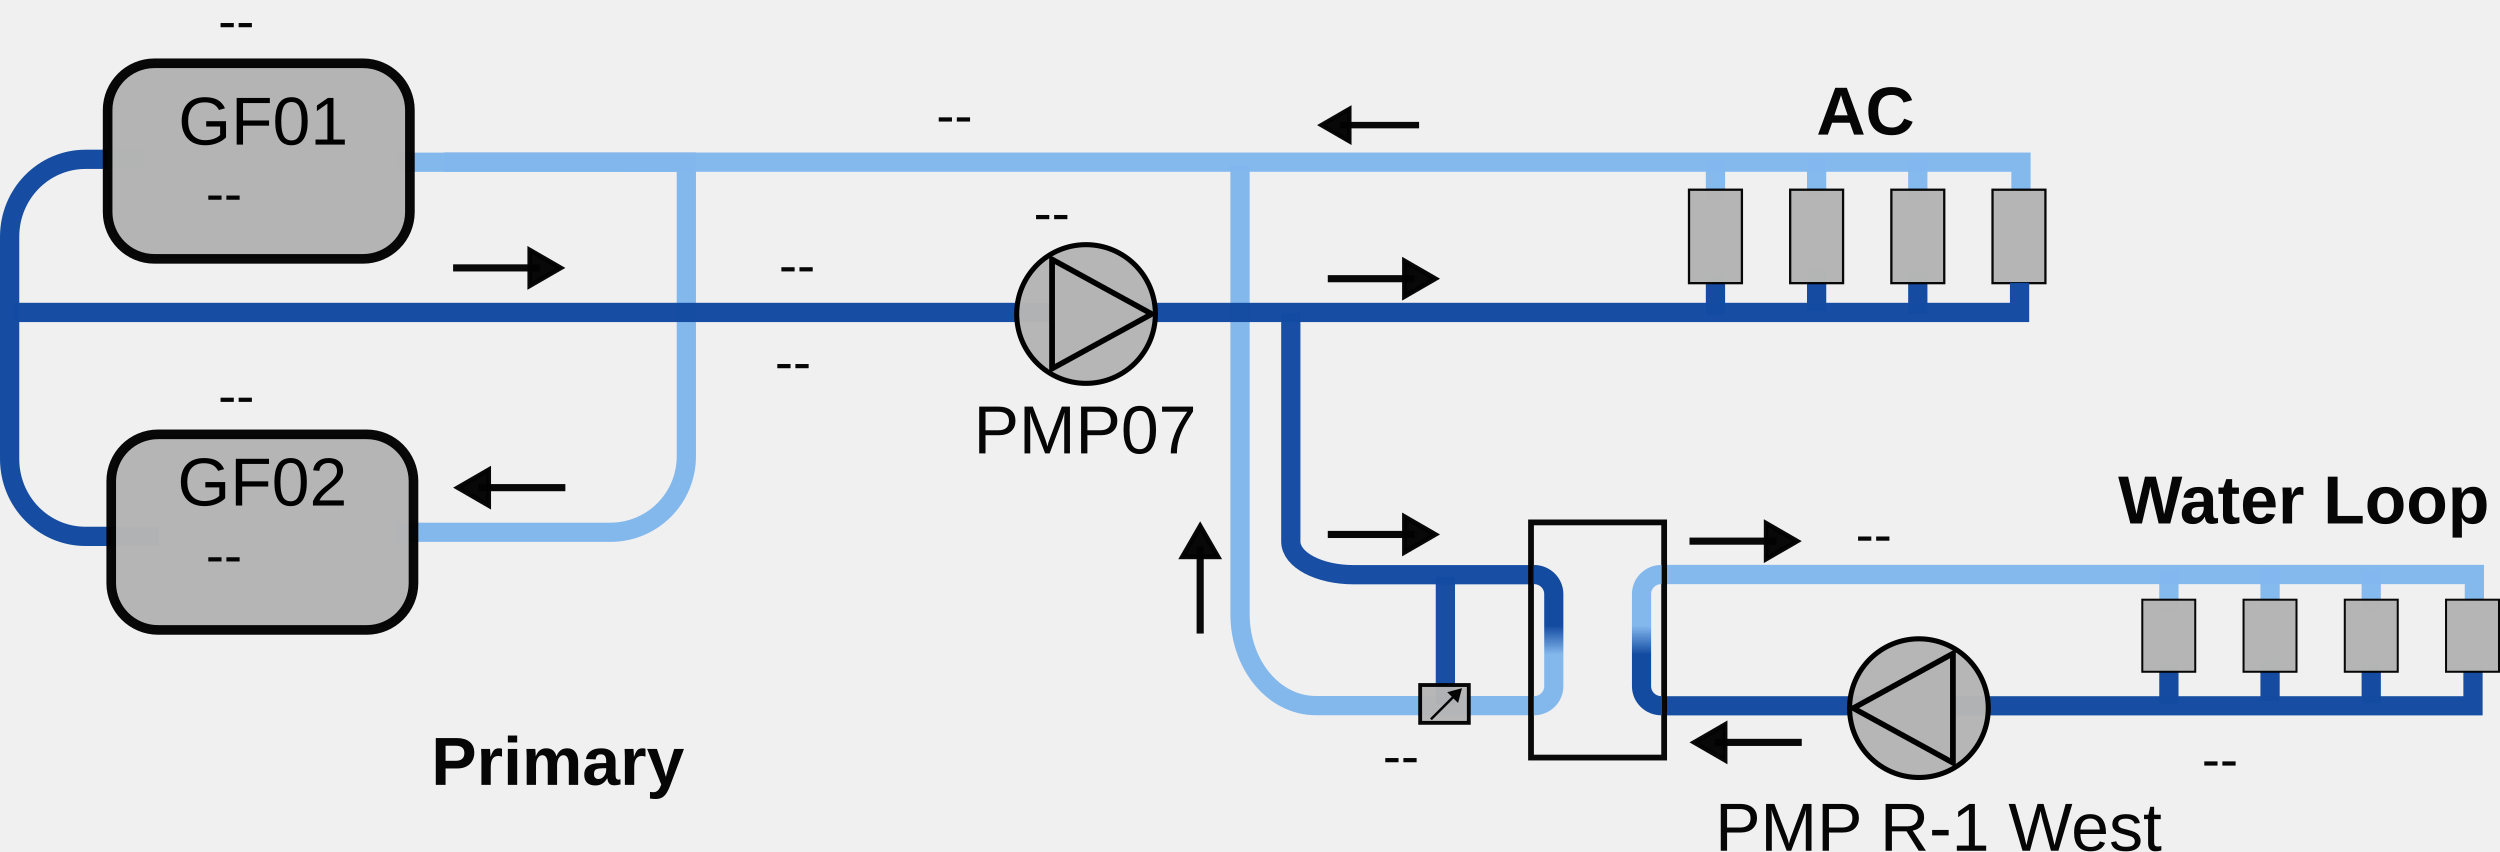
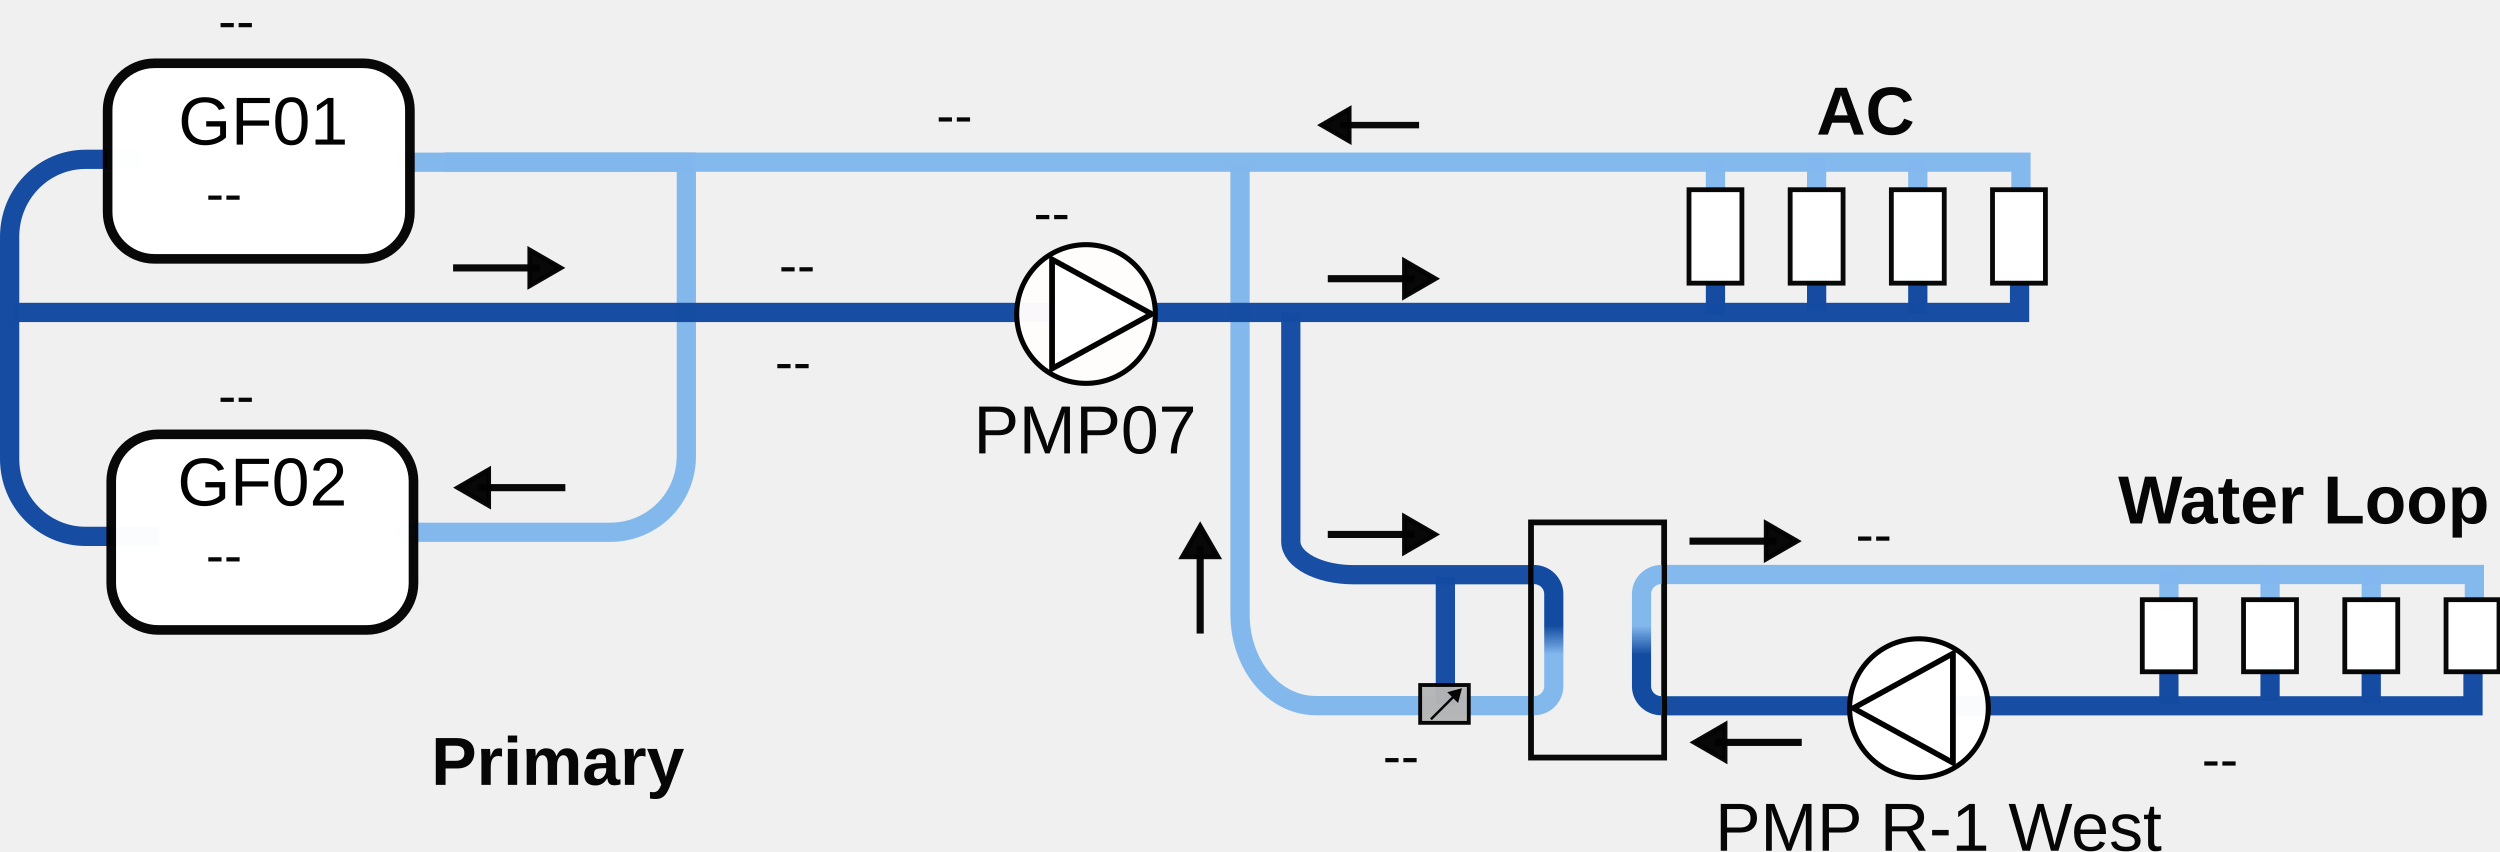
<svg xmlns="http://www.w3.org/2000/svg" xmlns:xlink="http://www.w3.org/1999/xlink" width="259.666mm" height="88.442mm" viewBox="0 0 259.666 88.442" version="1.1" id="svg1" xml:space="preserve">
  <defs id="defs1">
    <linearGradient id="linearGradient49">
      <stop style="stop-color:#134ba1;stop-opacity:1;" offset="0" id="stop49" />
      <stop style="stop-color:#82b7ed;stop-opacity:0.992;" offset="1" id="stop50" />
    </linearGradient>
    <marker style="overflow:visible" id="marker15" refX="0" refY="0" orient="auto-start-reverse" markerWidth="1" markerHeight="1" viewBox="0 0 1 1" preserveAspectRatio="xMidYMid">
      <path transform="scale(0.5)" style="fill:context-stroke;fill-rule:evenodd;stroke:context-stroke;stroke-width:1pt" d="M 5.77,0 -2.88,5 V -5 Z" id="path15" />
    </marker>
    <marker style="overflow:visible" id="Triangle" refX="0" refY="0" orient="auto-start-reverse" markerWidth="1" markerHeight="1" viewBox="0 0 1 1" preserveAspectRatio="xMidYMid">
      <path transform="scale(0.5)" style="fill:context-stroke;fill-rule:evenodd;stroke:context-stroke;stroke-width:1pt" d="M 5.77,0 -2.88,5 V -5 Z" id="path135" />
    </marker>
    <linearGradient id="swatch3">
      <stop style="stop-color:#000000;stop-opacity:1;" offset="0" id="stop3" />
    </linearGradient>
    <rect x="125.642" y="209.404" width="60.328" height="26.923" id="rect3" />
    <rect x="125.642" y="209.404" width="60.328" height="26.923" id="rect9" />
    <linearGradient href="#linearGradient49" xlink:href="#linearGradient49" id="linearGradient50" x1="93.766" y1="42.17" x2="93.766" y2="43.699" gradientUnits="userSpaceOnUse" gradientTransform="matrix(2.009487,0,0,1.968668,-77.5541,-24.2474)" />
    <linearGradient href="#linearGradient49" xlink:href="#linearGradient49" id="linearGradient51" gradientUnits="userSpaceOnUse" gradientTransform="matrix(-2.009487,0,0,-1.968668,309.4651,144.8002)" x1="93.766" y1="42.17" x2="93.766" y2="43.699" />
  </defs>
  <g id="layer1" transform="translate(49.9867,6.211743)">
+     <path style="opacity:0.99;fill:none;fill-opacity:1;stroke:#144ca1;stroke-width:2;stroke-dasharray:none;stroke-opacity:1" d="m -33.498,49.499 h -7.597 c -4.372,0 -7.891,-3.589 -7.891,-8.047 V 18.384 c 0,-4.458 3.52,-8.047 7.891,-8.047 h 5.915" id="rect4" />
    <path style="opacity:0.99;fill:none;fill-opacity:0.992;stroke:#144ca1;stroke-width:2;stroke-dasharray:none;stroke-opacity:0.992" d="m 123.027,67.097 h 83.847 l 3.8e-4,-4.007" id="path47" />
    <path style="opacity:0.99;fill:none;fill-opacity:0.992;stroke:#82b7ed;stroke-width:2;stroke-dasharray:none;stroke-opacity:0.992" d="m 123.043,53.462 h 83.976 l 3.1e-4,2.936" id="path41" />
    <path style="opacity:0.99;fill:#b4b4b4;fill-opacity:1;stroke:#134ba1;stroke-width:2;stroke-dasharray:none;stroke-opacity:1" d="m 128.192,22.269 v 4.209" id="path35" />
    <path style="opacity:0.99;fill:#b4b4b4;fill-opacity:1;stroke:#134ba1;stroke-width:2;stroke-dasharray:none;stroke-opacity:1" d="m 138.7,21.895 v 4.209" id="path36" />
    <path style="opacity:0.99;fill:#b4b4b4;fill-opacity:1;stroke:#134ba1;stroke-width:2;stroke-dasharray:none;stroke-opacity:1" d="m 149.208,22.175 v 4.209" id="path37" />
    <path style="opacity:0.99;fill:none;fill-opacity:0.992;stroke:#82b7ed;stroke-width:2;stroke-dasharray:none;stroke-opacity:0.992" d="M -3.825,10.635 H 159.923 l 3.1e-4,3.165" id="path5" />
    <path style="opacity:0.99;fill:#b4b4b4;fill-opacity:1;stroke:#82b8ee;stroke-width:2;stroke-dasharray:none;stroke-opacity:0.984" d="m 128.192,10.482 v 4.209" id="path29" />
    <path style="opacity:0.99;fill:#b4b4b4;fill-opacity:1;stroke:#82b8ee;stroke-width:2;stroke-dasharray:none;stroke-opacity:0.984" d="m 138.7,10.108 v 4.209" id="path30" />
    <path style="opacity:0.99;fill:#b4b4b4;fill-opacity:1;stroke:#82b8ee;stroke-width:2;stroke-dasharray:none;stroke-opacity:0.984" d="m 149.208,10.389 v 4.209" id="path31" />
-     <g id="g8-9" transform="matrix(-1,0,0,1,42.12472,20.28807)" style="fill:#b4b4b4;fill-opacity:0.984">
-       <circle style="opacity:0.99;fill:#b4b4b4;fill-opacity:0.984;stroke:#000000;stroke-width:0.529;stroke-dasharray:none;stroke-opacity:1" id="path7-3" cx="-107.202" cy="47.053" r="7.203" />
-       <path style="opacity:0.99;fill:#b4b4b4;fill-opacity:0.984;stroke:#000000;stroke-width:0.529;stroke-dasharray:none;stroke-opacity:1" id="path8-7" d="m -105.413,49.485 -4.569,2.638 -4.569,2.638 v -5.276 -5.276 l 4.569,2.638 z" transform="matrix(1.132721,0,0,1.074664,19.02413,-6.126881)" />
-     </g>
    <path style="opacity:0.99;fill:none;stroke:#82b7ed;stroke-width:2;stroke-dasharray:none;stroke-opacity:1" d="m -8.795,10.636 h 22.197 c 4.375,0 4.873,-0.002 7.898,-9.92e-4 v 30.54 c 0,4.375 -3.523,7.898 -7.898,7.898 H -8.982" id="path9" />
-     <path style="opacity:0.99;fill:none;fill-opacity:1;stroke:#144ca1;stroke-width:2;stroke-dasharray:none;stroke-opacity:1" d="m -33.498,49.499 h -7.597 c -4.372,0 -7.891,-3.589 -7.891,-8.047 V 18.384 c 0,-4.458 3.52,-8.047 7.891,-8.047 h 5.915" id="rect4" />
-     <rect style="opacity:0.99;fill:#b3b3b3;fill-opacity:0.992;stroke:#000000;stroke-width:1;stroke-dasharray:none;stroke-opacity:0.976" id="rect8" width="31.396" height="20.315" x="-38.434" y="38.902" ry="4.864" />
-     <rect style="opacity:0.99;fill:#b3b3b3;fill-opacity:1;stroke:#000000;stroke-width:1;stroke-dasharray:none;stroke-opacity:0.976" id="rect1" width="31.396" height="20.315" x="-38.808" y="0.361" ry="4.864" />
+     <rect style="opacity:0.99;fill:#ffffff;fill-opacity:0.992;stroke:#000000;stroke-width:1;stroke-dasharray:none;stroke-opacity:0.976" id="rect8" width="31.396" height="20.315" x="-38.434" y="38.902" ry="4.864" />
+     <rect style="opacity:0.99;fill:#ffffff;fill-opacity:1;stroke:#000000;stroke-width:1;stroke-dasharray:none;stroke-opacity:0.976" id="rect1" width="31.396" height="20.315" x="-38.808" y="0.361" ry="4.864" />
    <text xml:space="preserve" transform="matrix(0.5291667,0,0,0.5291667,-97.9586,-108.3543)" id="text2" style="font-style:normal;font-variant:normal;font-weight:normal;font-stretch:normal;font-size:13.333px;font-family:Arial;-inkscape-font-specification:'Arial, Normal';font-variant-ligatures:normal;font-variant-caps:normal;font-variant-numeric:normal;font-variant-east-asian:normal;text-align:start;writing-mode:lr-tb;direction:ltr;white-space:pre;shape-inside:url(#rect3);display:inline;opacity:0.99;fill:#000000;fill-opacity:1;stroke:none;stroke-width:1.999;stroke-dasharray:none;stroke-opacity:1">
-       <tspan x="125.643" y="221.414" id="tspan5">GF01</tspan>
+       <tspan x="125.643" y="221.414" id="tspan3">GF01</tspan>
    </text>
    <text xml:space="preserve" transform="matrix(0.5291667,0,0,0.5291667,-98.04607,-70.87236)" id="text8" style="font-style:normal;font-variant:normal;font-weight:normal;font-stretch:normal;font-size:13.333px;font-family:Arial;-inkscape-font-specification:'Arial, Normal';font-variant-ligatures:normal;font-variant-caps:normal;font-variant-numeric:normal;font-variant-east-asian:normal;text-align:start;writing-mode:lr-tb;direction:ltr;white-space:pre;shape-inside:url(#rect9);display:inline;opacity:0.99;fill:#000000;fill-opacity:1;stroke:none;stroke-width:1.999;stroke-dasharray:none;stroke-opacity:1">
-       <tspan x="125.643" y="221.414" id="tspan6">GF02</tspan>
+       <tspan x="125.643" y="221.414" id="tspan4">GF02</tspan>
    </text>
    <path style="opacity:0.99;fill:none;stroke:#82b7ed;stroke-width:2;stroke-dasharray:none;stroke-opacity:1" d="m 78.811,10.925 v 46.653 c 0,5.263 3.507,9.499 7.863,9.499 h 22.284" id="path10" />
    <path style="opacity:0.99;fill:none;stroke:#134ba2;stroke-width:2;stroke-dasharray:none;stroke-opacity:0.984" d="m 84.084,26.287 v 23.74 c 0,1.913 2.914,3.454 6.533,3.454 h 18.514" id="path11" />
    <path style="opacity:0.99;fill:none;fill-opacity:0.984;stroke:#134ba2;stroke-width:2;stroke-dasharray:none;stroke-opacity:0.984" d="M 100.139,53.712 V 66.996" id="path12" />
    <rect style="opacity:0.99;fill:#b4b4b4;fill-opacity:0.976;stroke:#000000;stroke-width:0.4;stroke-dasharray:none;stroke-opacity:0.976" id="rect12" width="5.051" height="3.929" x="97.52" y="64.938" />
    <path style="opacity:0.99;fill:none;fill-opacity:0.976;stroke:#000000;stroke-width:0.259;stroke-dasharray:none;stroke-opacity:0.976;marker-end:url(#Triangle)" d="m 98.639,68.497 2.578,-2.578" id="path13" />
    <path style="opacity:0.99;fill:none;fill-opacity:0.976;stroke:#000000;stroke-width:0.74;stroke-dasharray:none;stroke-opacity:0.976;marker-start:url(#marker15)" d="M -0.297,44.439 H 8.734" id="path16" />
    <path style="opacity:0.99;fill:none;fill-opacity:0.976;stroke:#000000;stroke-width:0.673;stroke-dasharray:none;stroke-opacity:0.976;marker-start:url(#marker15)" d="m 89.198,6.783 h 8.211" id="path17" />
    <path style="opacity:0.99;fill:none;fill-opacity:0.976;stroke:#000000;stroke-width:0.74;stroke-dasharray:none;stroke-opacity:0.976;marker-start:url(#marker15)" d="M 6.106,21.614 H -2.925" id="path18" />
    <path style="opacity:0.99;fill:none;fill-opacity:0.976;stroke:#000000;stroke-width:0.74;stroke-dasharray:none;stroke-opacity:0.976;marker-start:url(#marker15)" d="M 96.956,22.736 H 87.925" id="path19" />
    <path style="opacity:0.99;fill:none;fill-opacity:0.976;stroke:#000000;stroke-width:0.74;stroke-dasharray:none;stroke-opacity:0.976;marker-start:url(#marker15)" d="M 96.956,49.3 H 87.925" id="path20" />
    <rect style="opacity:0.99;fill:none;fill-opacity:1;stroke:#000000;stroke-width:0.6;stroke-dasharray:none;stroke-opacity:0.976" id="rect10" width="13.829" height="24.426" x="109.034" y="48.048" ry="0" />
-     <rect style="opacity:0.99;fill:#b4b4b4;fill-opacity:1;stroke:#000000;stroke-width:0.238;stroke-dasharray:none;stroke-opacity:0.976" id="rect26" width="5.495" height="9.706" x="125.444" y="13.493" ry="0" />
-     <rect style="opacity:0.99;fill:#b4b4b4;fill-opacity:1;stroke:#000000;stroke-width:0.238;stroke-dasharray:none;stroke-opacity:0.976" id="rect27" width="5.495" height="9.706" x="135.952" y="13.493" ry="0" />
-     <rect style="opacity:0.99;fill:#b4b4b4;fill-opacity:1;stroke:#000000;stroke-width:0.238;stroke-dasharray:none;stroke-opacity:0.976" id="rect28" width="5.495" height="9.706" x="146.461" y="13.493" ry="0" />
-     <rect style="opacity:0.99;fill:#b4b4b4;fill-opacity:1;stroke:#000000;stroke-width:0.238;stroke-dasharray:none;stroke-opacity:0.976" id="rect29" width="5.495" height="9.706" x="156.969" y="13.493" ry="0" />
    <path style="opacity:0.99;fill:none;fill-opacity:0.992;stroke:#144ca1;stroke-width:2;stroke-dasharray:none;stroke-opacity:0.992" d="M -48.601,26.242 H 159.778 l 3.8e-4,-3.081" id="path32" />
-     <g id="g8" transform="translate(170.018,-20.65019)" style="fill:#b4b4b4;fill-opacity:0.984">
-       <circle style="opacity:0.99;fill:#b4b4b4;fill-opacity:0.984;stroke:#000000;stroke-width:0.529;stroke-dasharray:none;stroke-opacity:1" id="path7" cx="-107.202" cy="47.053" r="7.203" />
-       <path style="opacity:0.99;fill:#b4b4b4;fill-opacity:0.984;stroke:#000000;stroke-width:0.529;stroke-dasharray:none;stroke-opacity:1" id="path8" d="m -105.413,49.485 -4.569,2.638 -4.569,2.638 v -5.276 -5.276 l 4.569,2.638 z" transform="matrix(1.132721,0,0,1.074664,19.02413,-6.126881)" />
-     </g>
    <path style="opacity:0.99;fill:#b4b4b4;fill-opacity:1;stroke:#134ba1;stroke-width:2;stroke-dasharray:none;stroke-opacity:1" d="m 175.288,62.75 v 4.209" id="path38" />
    <path style="opacity:0.99;fill:#b4b4b4;fill-opacity:1;stroke:#134ba1;stroke-width:2;stroke-dasharray:none;stroke-opacity:1" d="m 185.796,62.376 v 4.209" id="path39" />
    <path style="opacity:0.99;fill:#b4b4b4;fill-opacity:1;stroke:#134ba1;stroke-width:2;stroke-dasharray:none;stroke-opacity:1" d="m 196.304,62.656 v 4.209" id="path40" />
    <path style="opacity:0.99;fill:#b4b4b4;fill-opacity:1;stroke:#82b8ee;stroke-width:2;stroke-dasharray:none;stroke-opacity:0.984" d="m 175.288,53.08 v 4.209" id="path42" />
    <path style="opacity:0.99;fill:#b4b4b4;fill-opacity:1;stroke:#82b8ee;stroke-width:2;stroke-dasharray:none;stroke-opacity:0.984" d="m 185.796,52.706 v 4.209" id="path43" />
    <path style="opacity:0.99;fill:#b4b4b4;fill-opacity:1;stroke:#82b8ee;stroke-width:2;stroke-dasharray:none;stroke-opacity:0.984" d="m 196.304,52.987 v 4.209" id="path44" />
-     <rect style="opacity:0.99;fill:#b4b4b4;fill-opacity:1;stroke:#000000;stroke-width:0.209;stroke-dasharray:none;stroke-opacity:0.976" id="rect44" width="5.5" height="7.486" x="172.526" y="56.076" ry="0" />
-     <rect style="opacity:0.99;fill:#b4b4b4;fill-opacity:1;stroke:#000000;stroke-width:0.209;stroke-dasharray:none;stroke-opacity:0.976" id="rect45" width="5.5" height="7.486" x="183.042" y="56.076" ry="0" />
-     <rect style="opacity:0.99;fill:#b4b4b4;fill-opacity:1;stroke:#000000;stroke-width:0.209;stroke-dasharray:none;stroke-opacity:0.976" id="rect46" width="5.5" height="7.486" x="193.558" y="56.076" ry="0" />
-     <rect style="opacity:0.99;fill:#b4b4b4;fill-opacity:1;stroke:#000000;stroke-width:0.209;stroke-dasharray:none;stroke-opacity:0.976" id="rect47" width="5.5" height="7.486" x="204.075" y="56.076" ry="0" />
    <path style="opacity:1;fill:none;stroke:url(#linearGradient50);stroke-width:1.989" d="m 109.331,53.463 c 1.146,0 2.068,0.903 2.068,2.026 v 9.576 c 0,1.122 -0.922,2.026 -2.068,2.026" id="rect48" />
    <path style="opacity:1;fill:none;stroke:url(#linearGradient51);stroke-width:1.989" d="m 122.58,67.09 c -1.146,0 -2.068,-0.903 -2.068,-2.026 v -9.576 c 0,-1.122 0.922,-2.026 2.068,-2.026" id="path50" />
    <text xml:space="preserve" style="font-style:normal;font-variant:normal;font-weight:normal;font-stretch:normal;font-size:7.056px;font-family:Arial;-inkscape-font-specification:'Arial, Normal';font-variant-ligatures:normal;font-variant-caps:normal;font-variant-numeric:normal;font-variant-east-asian:normal;text-align:start;writing-mode:lr-tb;direction:ltr;text-anchor:start;opacity:0.99;fill:#000000;fill-opacity:0.984;stroke:none;stroke-width:2;stroke-dasharray:none;stroke-opacity:1" x="51.141" y="40.884" id="text51">
      <tspan id="tspan51" style="font-style:normal;font-variant:normal;font-weight:normal;font-stretch:normal;font-size:7.056px;font-family:Arial;-inkscape-font-specification:'Arial, Normal';font-variant-ligatures:normal;font-variant-caps:normal;font-variant-numeric:normal;font-variant-east-asian:normal;fill:#000000;fill-opacity:0.984;stroke:none;stroke-width:2;stroke-opacity:1" x="51.141" y="40.884">PMP07</tspan>
    </text>
    <text xml:space="preserve" style="font-style:normal;font-variant:normal;font-weight:normal;font-stretch:normal;font-size:7.056px;font-family:Arial;-inkscape-font-specification:'Arial, Normal';font-variant-ligatures:normal;font-variant-caps:normal;font-variant-numeric:normal;font-variant-east-asian:normal;text-align:start;writing-mode:lr-tb;direction:ltr;text-anchor:start;opacity:0.99;fill:#000000;fill-opacity:0.984;stroke:none;stroke-width:2;stroke-dasharray:none;stroke-opacity:1" x="128.164" y="82.148" id="text52">
      <tspan id="tspan91" x="128.164" y="82.148" style="stroke-width:2">PMP R-1 West</tspan>
    </text>
    <path style="opacity:0.99;fill:none;fill-opacity:0.976;stroke:#000000;stroke-width:0.74;stroke-dasharray:none;stroke-opacity:0.976;marker-start:url(#marker15)" d="m 74.671,50.561 v 9.031" id="path52" />
    <path style="opacity:0.99;fill:none;fill-opacity:0.976;stroke:#000000;stroke-width:0.74;stroke-dasharray:none;stroke-opacity:0.976;marker-start:url(#marker15)" d="m 128.124,70.897 h 9.031" id="path53" />
    <path style="opacity:0.99;fill:none;fill-opacity:0.976;stroke:#000000;stroke-width:0.74;stroke-dasharray:none;stroke-opacity:0.976;marker-start:url(#marker15)" d="m 134.527,49.995 h -9.031" id="path54" />
    <text xml:space="preserve" style="font-style:normal;font-variant:normal;font-weight:bold;font-stretch:normal;font-size:7.056px;font-family:Arial;-inkscape-font-specification:'Arial, Bold';font-variant-ligatures:normal;font-variant-caps:normal;font-variant-numeric:normal;font-variant-east-asian:normal;text-align:start;writing-mode:lr-tb;direction:ltr;text-anchor:start;opacity:0.99;fill:#000000;fill-opacity:0.984;stroke:none;stroke-width:2;stroke-dasharray:none;stroke-opacity:1" x="138.68" y="7.769" id="text54">
      <tspan id="tspan54" style="font-style:normal;font-variant:normal;font-weight:bold;font-stretch:normal;font-size:7.056px;font-family:Arial;-inkscape-font-specification:'Arial, Bold';font-variant-ligatures:normal;font-variant-caps:normal;font-variant-numeric:normal;font-variant-east-asian:normal;stroke-width:2" x="138.68" y="7.769">AC</tspan>
    </text>
    <text xml:space="preserve" style="font-style:normal;font-variant:normal;font-weight:bold;font-stretch:normal;font-size:7.056px;font-family:Arial;-inkscape-font-specification:'Arial, Bold';font-variant-ligatures:normal;font-variant-caps:normal;font-variant-numeric:normal;font-variant-east-asian:normal;text-align:start;writing-mode:lr-tb;direction:ltr;text-anchor:start;opacity:0.99;fill:#000000;fill-opacity:0.984;stroke:none;stroke-width:2;stroke-dasharray:none;stroke-opacity:1" x="170.024" y="48.162" id="text55">
      <tspan id="tspan90" x="170.024" y="48.162" style="stroke-width:2">Water Loop</tspan>
    </text>
    <text xml:space="preserve" style="font-style:normal;font-variant:normal;font-weight:normal;font-stretch:normal;font-size:5.644px;font-family:Arial;-inkscape-font-specification:'Arial, Normal';font-variant-ligatures:normal;font-variant-caps:normal;font-variant-numeric:normal;font-variant-east-asian:normal;text-align:center;writing-mode:lr-tb;direction:ltr;text-anchor:middle;opacity:0.99;fill:#000000;fill-opacity:0.984;stroke:none;stroke-width:2;stroke-dasharray:none;stroke-opacity:1" x="36.722" y="23.261" id="text56">
      <tspan id="scheme-value-P001" x="36.722" y="23.261" style="stroke-width:2">--</tspan>
    </text>
    <text xml:space="preserve" style="font-style:normal;font-variant:normal;font-weight:normal;font-stretch:normal;font-size:5.644px;font-family:Arial;-inkscape-font-specification:'Arial, Normal';font-variant-ligatures:normal;font-variant-caps:normal;font-variant-numeric:normal;font-variant-east-asian:normal;text-align:center;writing-mode:lr-tb;direction:ltr;text-anchor:middle;opacity:0.99;fill:#000000;fill-opacity:0.984;stroke:none;stroke-width:2;stroke-dasharray:none;stroke-opacity:1" x="36.299" y="33.316" id="text57">
      <tspan id="scheme-value-T005" x="36.299" y="33.316" style="stroke-width:2">--</tspan>
    </text>
    <text xml:space="preserve" style="font-style:normal;font-variant:normal;font-weight:normal;font-stretch:normal;font-size:5.644px;font-family:Arial;-inkscape-font-specification:'Arial, Normal';font-variant-ligatures:normal;font-variant-caps:normal;font-variant-numeric:normal;font-variant-east-asian:normal;text-align:center;writing-mode:lr-tb;direction:ltr;text-anchor:middle;opacity:0.99;fill:#000000;fill-opacity:0.984;stroke:none;stroke-width:2;stroke-dasharray:none;stroke-opacity:1" x="53.067" y="7.695" id="text57-6">
      <tspan id="scheme-value-T004" x="53.067" y="7.695" style="stroke-width:2">--</tspan>
    </text>
    <text xml:space="preserve" style="font-style:normal;font-variant:normal;font-weight:normal;font-stretch:normal;font-size:5.644px;font-family:Arial;-inkscape-font-specification:'Arial, Normal';font-variant-ligatures:normal;font-variant-caps:normal;font-variant-numeric:normal;font-variant-east-asian:normal;text-align:center;writing-mode:lr-tb;direction:ltr;text-anchor:middle;opacity:0.99;fill:#000000;fill-opacity:0.984;stroke:none;stroke-width:2;stroke-dasharray:none;stroke-opacity:1" x="-22.802" y="53.385" id="text59">
      <tspan id="scheme-value-T002" x="-22.802" y="53.385" style="stroke-width:2">--</tspan>
    </text>
    <text xml:space="preserve" style="font-style:normal;font-variant:normal;font-weight:normal;font-stretch:normal;font-size:5.644px;font-family:Arial;-inkscape-font-specification:'Arial, Normal';font-variant-ligatures:normal;font-variant-caps:normal;font-variant-numeric:normal;font-variant-east-asian:normal;text-align:center;writing-mode:lr-tb;direction:ltr;text-anchor:middle;opacity:0.99;fill:#000000;fill-opacity:0.984;stroke:none;stroke-width:2;stroke-dasharray:none;stroke-opacity:1" x="-22.802" y="15.817" id="text60">
      <tspan id="scheme-value-T001" x="-22.802" y="15.817" style="stroke-width:2">--</tspan>
    </text>
    <text xml:space="preserve" style="font-style:normal;font-variant:normal;font-weight:normal;font-stretch:normal;font-size:5.644px;font-family:Arial;-inkscape-font-specification:'Arial, Normal';font-variant-ligatures:normal;font-variant-caps:normal;font-variant-numeric:normal;font-variant-east-asian:normal;text-align:center;writing-mode:lr-tb;direction:ltr;text-anchor:middle;opacity:0.99;fill:#000000;fill-opacity:0.984;stroke:none;stroke-width:2;stroke-dasharray:none;stroke-opacity:1" x="148.555" y="51.23" id="text61">
      <tspan id="scheme-value-T006" x="148.555" y="51.23" style="stroke-width:2">--</tspan>
    </text>
    <text xml:space="preserve" style="font-style:normal;font-variant:normal;font-weight:normal;font-stretch:normal;font-size:5.644px;font-family:Arial;-inkscape-font-specification:'Arial, Normal';font-variant-ligatures:normal;font-variant-caps:normal;font-variant-numeric:normal;font-variant-east-asian:normal;text-align:center;writing-mode:lr-tb;direction:ltr;text-anchor:middle;opacity:0.99;fill:#000000;fill-opacity:0.984;stroke:none;stroke-width:2;stroke-dasharray:none;stroke-opacity:1" x="184.516" y="74.591" id="text71">
      <tspan id="scheme-value-D001" x="184.516" y="74.591" style="stroke-width:2">--</tspan>
    </text>
    <text xml:space="preserve" style="font-style:normal;font-variant:normal;font-weight:normal;font-stretch:normal;font-size:5.644px;font-family:Arial;-inkscape-font-specification:'Arial, Normal';font-variant-ligatures:normal;font-variant-caps:normal;font-variant-numeric:normal;font-variant-east-asian:normal;text-align:center;writing-mode:lr-tb;direction:ltr;text-anchor:middle;opacity:0.99;fill:#000000;fill-opacity:0.984;stroke:none;stroke-width:2;stroke-dasharray:none;stroke-opacity:1" x="99.45" y="74.242" id="text74">
      <tspan id="scheme-value-V001" x="99.45" y="74.242" style="stroke-width:2">--</tspan>
    </text>
    <text xml:space="preserve" style="font-style:normal;font-variant:normal;font-weight:bold;font-stretch:normal;font-size:7.056px;font-family:Arial;-inkscape-font-specification:'Arial, Bold';font-variant-ligatures:normal;font-variant-caps:normal;font-variant-numeric:normal;font-variant-east-asian:normal;text-align:start;writing-mode:lr-tb;direction:ltr;text-anchor:start;opacity:0.99;fill:#000000;fill-opacity:0.984;stroke:none;stroke-width:2;stroke-dasharray:none;stroke-opacity:1" x="-5.191" y="75.308" id="text76">
      <tspan id="tspan89" x="-5.191" y="75.308" style="stroke-width:2">Primary</tspan>
    </text>
    <text xml:space="preserve" style="font-style:normal;font-variant:normal;font-weight:normal;font-stretch:normal;font-size:5.644px;font-family:Arial;-inkscape-font-specification:'Arial, Normal';font-variant-ligatures:normal;font-variant-caps:normal;font-variant-numeric:normal;font-variant-east-asian:normal;text-align:center;writing-mode:lr-tb;direction:ltr;text-anchor:middle;opacity:0.99;fill:#000000;fill-opacity:0.984;stroke:none;stroke-width:2;stroke-dasharray:none;stroke-opacity:1" x="63.176" y="17.837" id="text1">
      <tspan id="scheme-value-S003" x="63.176" y="17.837" style="stroke-width:2">--</tspan>
    </text>
    <text xml:space="preserve" style="font-style:normal;font-variant:normal;font-weight:normal;font-stretch:normal;font-size:5.644px;font-family:Arial;-inkscape-font-specification:'Arial, Normal';font-variant-ligatures:normal;font-variant-caps:normal;font-variant-numeric:normal;font-variant-east-asian:normal;text-align:center;writing-mode:lr-tb;direction:ltr;text-anchor:middle;opacity:0.99;fill:#000000;fill-opacity:0.984;stroke:none;stroke-width:2;stroke-dasharray:none;stroke-opacity:1" x="-21.53" y="-2.102" id="text1-8">
      <tspan id="scheme-value-S001" x="-21.53" y="-2.102" style="stroke-width:2">--</tspan>
    </text>
    <text xml:space="preserve" style="font-style:normal;font-variant:normal;font-weight:normal;font-stretch:normal;font-size:5.644px;font-family:Arial;-inkscape-font-specification:'Arial, Normal';font-variant-ligatures:normal;font-variant-caps:normal;font-variant-numeric:normal;font-variant-east-asian:normal;text-align:center;writing-mode:lr-tb;direction:ltr;text-anchor:middle;opacity:0.99;fill:#000000;fill-opacity:0.984;stroke:none;stroke-width:2;stroke-dasharray:none;stroke-opacity:1" x="-21.53" y="36.812" id="text3">
      <tspan id="scheme-value-S002" x="-21.53" y="36.812" style="stroke-width:2">--</tspan>
    </text>
+     <rect style="opacity:0.99;fill:#ffffff;fill-opacity:1;stroke:#000000;stroke-width:0.5;stroke-dasharray:none;stroke-opacity:0.976" id="rect26" width="5.495" height="9.706" x="125.444" y="13.493" ry="0" />
+     <rect style="opacity:0.99;fill:#ffffff;fill-opacity:1;stroke:#000000;stroke-width:0.5;stroke-dasharray:none;stroke-opacity:0.976" id="rect27" width="5.495" height="9.706" x="135.952" y="13.493" ry="0" />
+     <rect style="opacity:0.99;fill:#ffffff;fill-opacity:1;stroke:#000000;stroke-width:0.5;stroke-dasharray:none;stroke-opacity:0.976" id="rect28" width="5.495" height="9.706" x="146.461" y="13.493" ry="0" />
+     <rect style="opacity:0.99;fill:#ffffff;fill-opacity:1;stroke:#000000;stroke-width:0.5;stroke-dasharray:none;stroke-opacity:0.976" id="rect29" width="5.495" height="9.706" x="156.969" y="13.493" ry="0" />
+     <rect style="opacity:0.99;fill:#ffffff;fill-opacity:1;stroke:#000000;stroke-width:0.5;stroke-dasharray:none;stroke-opacity:0.976" id="rect44" width="5.5" height="7.486" x="172.526" y="56.076" ry="0" />
+     <rect style="opacity:0.99;fill:#ffffff;fill-opacity:1;stroke:#000000;stroke-width:0.5;stroke-dasharray:none;stroke-opacity:0.976" id="rect45" width="5.5" height="7.486" x="183.042" y="56.076" ry="0" />
+     <rect style="opacity:0.99;fill:#ffffff;fill-opacity:1;stroke:#000000;stroke-width:0.5;stroke-dasharray:none;stroke-opacity:0.976" id="rect46" width="5.5" height="7.486" x="193.558" y="56.076" ry="0" />
+     <rect style="opacity:0.99;fill:#ffffff;fill-opacity:1;stroke:#000000;stroke-width:0.5;stroke-dasharray:none;stroke-opacity:0.976" id="rect47" width="5.5" height="7.486" x="204.075" y="56.076" ry="0" />
+     <circle style="opacity:0.99;fill:#ffffff;fill-opacity:0.984;stroke:#000000;stroke-width:0.529;stroke-dasharray:none;stroke-opacity:1" id="path7-3" cx="-149.327" cy="67.341" r="7.203" transform="scale(-1,1)" />
+     <path style="opacity:0.99;fill:#ffffff;fill-opacity:0.984;stroke:#000000;stroke-width:0.529;stroke-dasharray:none;stroke-opacity:1" id="path8-7" d="m -105.413,49.485 -4.569,2.638 -4.569,2.638 v -5.276 -5.276 l 4.569,2.638 z" transform="matrix(-1.132721,0,0,1.074664,23.10059,14.16119)" />
+     <circle style="opacity:0.99;fill:#fffcfc;fill-opacity:0.984;stroke:#000000;stroke-width:0.529;stroke-dasharray:none;stroke-opacity:1" id="path7" cx="62.816" cy="26.403" r="7.203" />
+     <path style="opacity:0.99;fill:#ffffff;fill-opacity:0.984;stroke:#000000;stroke-width:0.529;stroke-dasharray:none;stroke-opacity:1" id="path8" d="m -105.413,49.485 -4.569,2.638 -4.569,2.638 v -5.276 -5.276 l 4.569,2.638 z" transform="matrix(1.132721,0,0,1.074664,189.0421,-26.77707)" />
  </g>
</svg>
